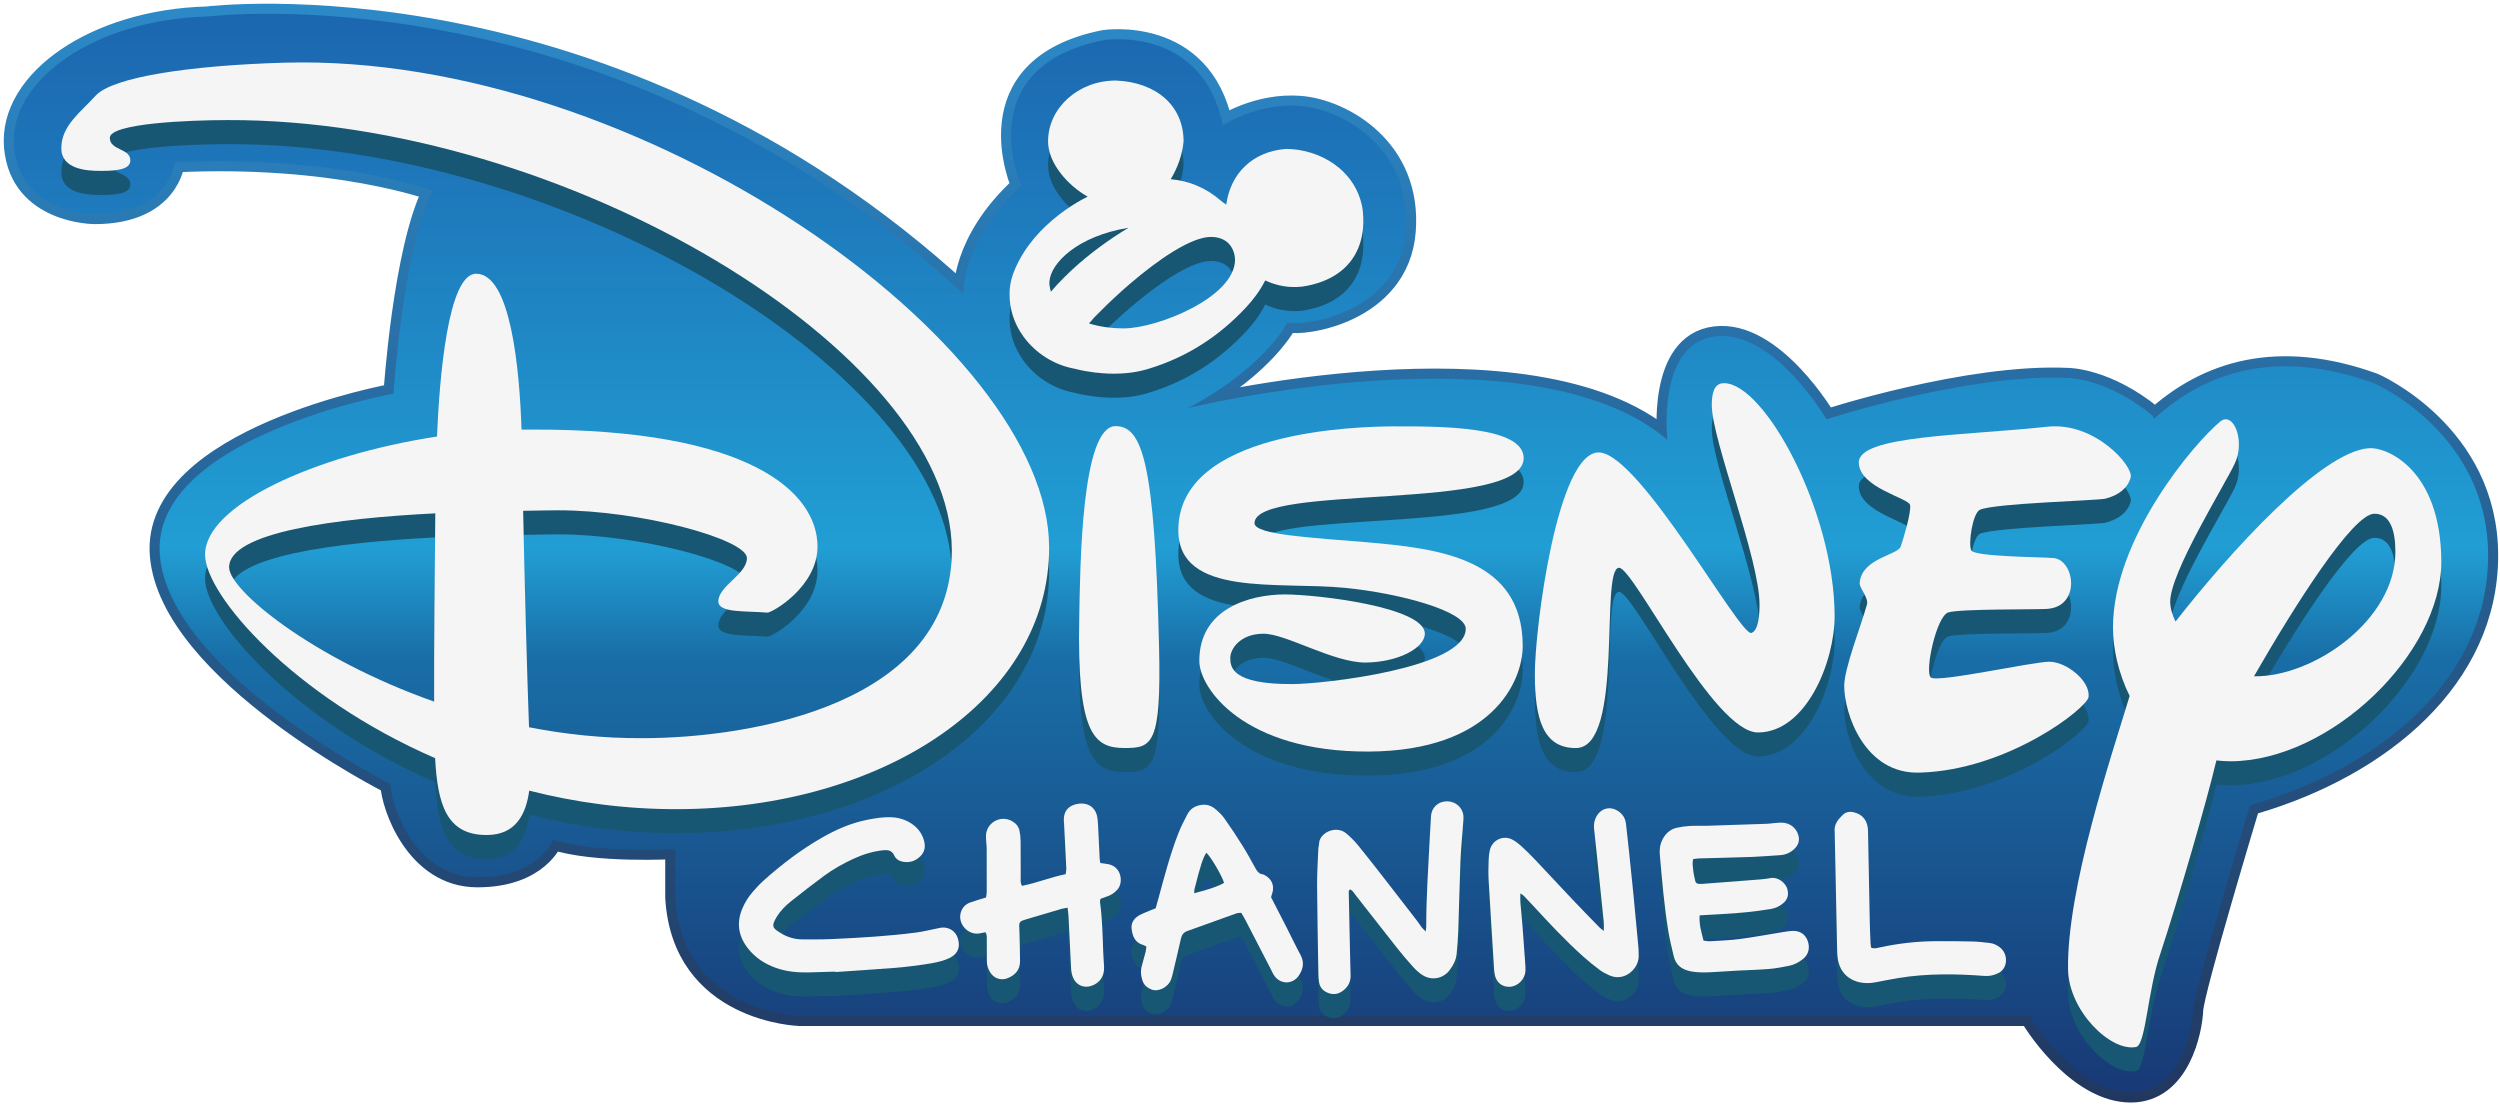
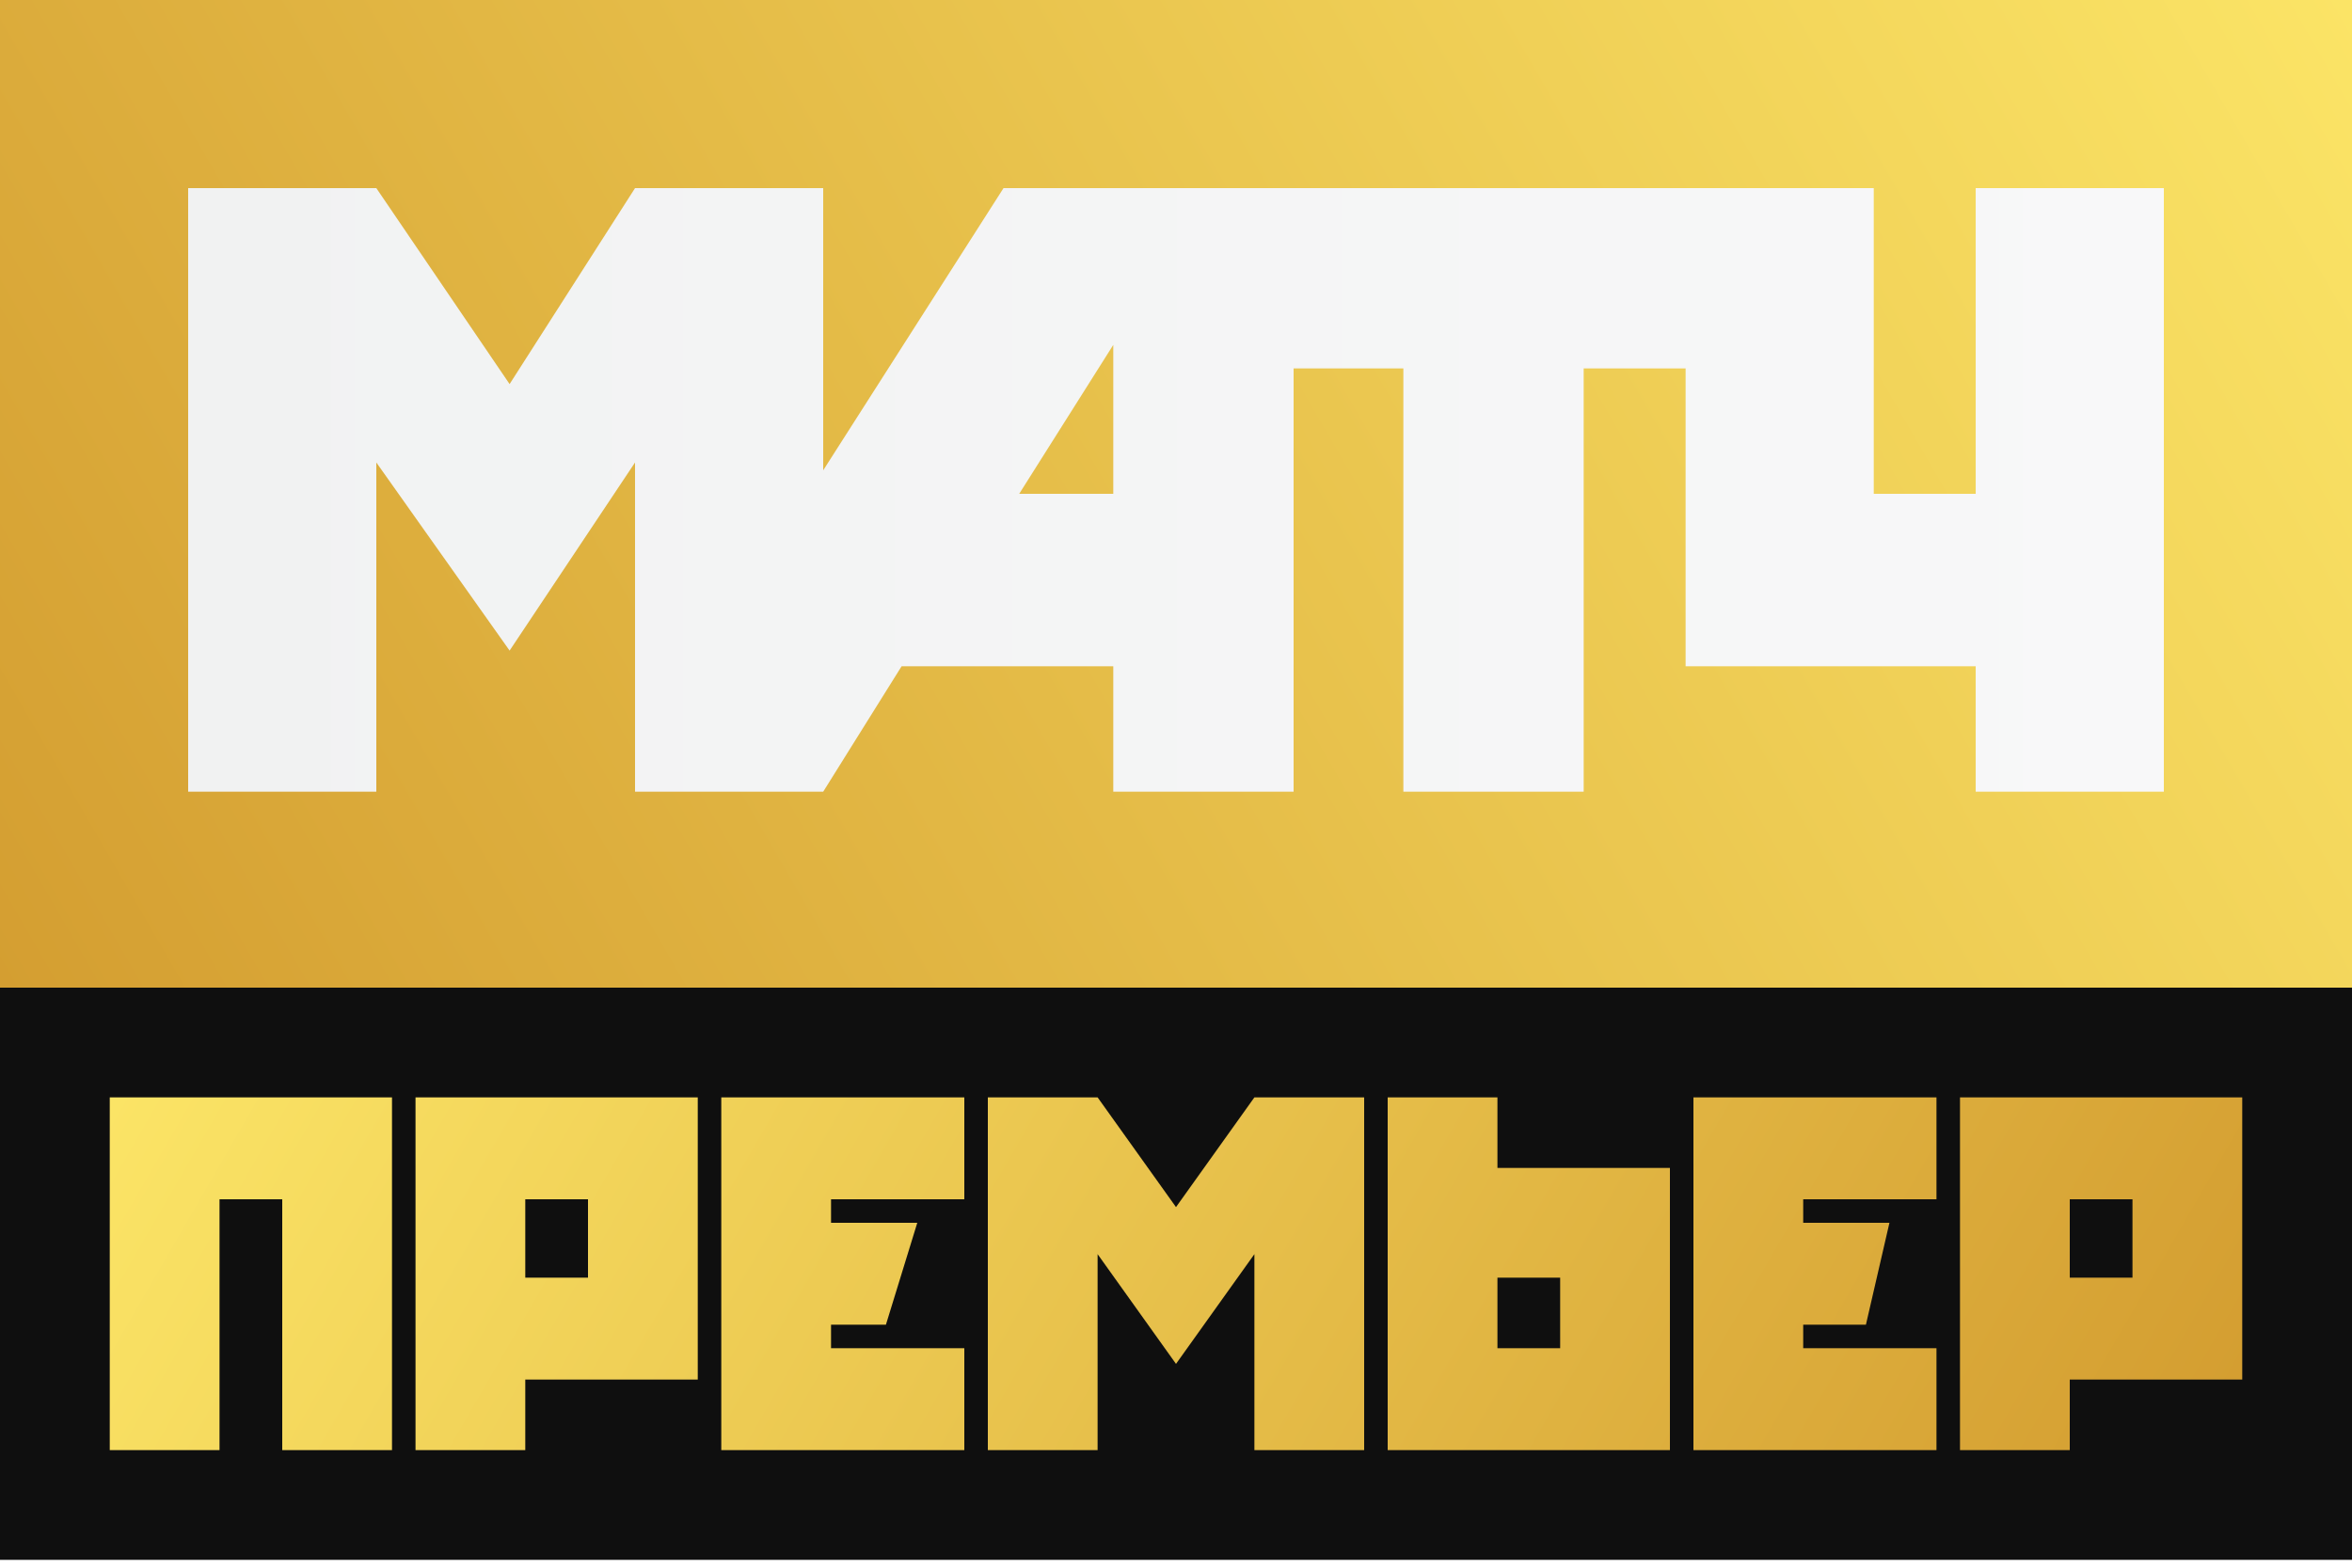
- <svg xmlns="http://www.w3.org/2000/svg" width="363" height="161" viewBox="0 0 363 161" fill="none">
-   <path d="M344.71 55.638C330.794 50.605 320.445 53.801 312.763 60.812L312.752 60.77L312.558 60.339C305.843 54.875 300.277 54.875 300.277 54.875C285.718 54.192 265.207 60.883 265.207 60.883C265.207 60.883 257.581 47.816 249.044 48.841C240.507 49.866 242.1 63.867 242.1 63.867C222.408 47.021 172.274 59.291 172.272 59.291C172.623 59.163 172.964 59.01 173.293 58.83C183.878 53.025 186.952 46.793 186.952 46.793C189.171 47.476 203.172 45.512 204.111 33.561C205.05 21.609 195.062 15.889 188.83 15.377C182.597 14.865 177.561 18.194 177.561 18.194C174.573 3.596 160.316 5.816 160.316 5.816C140.596 9.743 148.279 26.987 148.279 26.987C139.401 35.097 139.913 42.695 139.913 42.695C88.377 -4.885 30.042 2.4 30.042 2.4C13.907 2.827 1.187 11.62 2.041 21.352C2.894 31.084 13.736 31.084 13.736 31.084C24.671 31.084 25.375 23.572 25.375 23.572C48.709 22.434 62.824 27.67 62.824 27.67C58.498 36.207 57.132 57.152 57.132 57.152C57.132 57.152 21.846 63.526 23.212 80.599C24.578 97.672 56.678 113.837 56.678 113.837C56.792 117.024 60.341 127.382 69.312 127.382C78.283 127.382 80.3 121.918 80.3 121.918C86.312 123.944 98.048 123.284 98.048 123.284V130.314C99.005 147.021 116.094 147.518 116.094 147.518H294.687C296.053 149.911 302.185 158.628 309.385 158.628C316.586 158.628 318.334 149.533 318.448 146.686C318.561 143.84 326.673 117 326.673 117L326.668 116.942C326.904 116.876 327.14 116.795 327.377 116.725C345.837 111.282 361.275 98.48 361.275 80.652C361.275 62.824 344.71 55.638 344.71 55.638V55.638Z" stroke="url(#paint0_linear_404_233)" stroke-width="2.916" />
-   <path d="M344.71 55.638C330.794 50.605 320.445 53.801 312.763 60.812L312.752 60.77L312.558 60.339C305.843 54.875 300.277 54.875 300.277 54.875C285.718 54.192 265.207 60.883 265.207 60.883C265.207 60.883 257.581 47.816 249.044 48.841C240.507 49.866 242.1 63.867 242.1 63.867C222.408 47.021 172.274 59.291 172.272 59.291C172.623 59.163 172.964 59.01 173.293 58.83C183.878 53.025 186.952 46.793 186.952 46.793C189.171 47.476 203.172 45.512 204.111 33.561C205.05 21.609 195.062 15.889 188.83 15.377C182.597 14.865 177.561 18.194 177.561 18.194C174.573 3.596 160.316 5.816 160.316 5.816C140.596 9.743 148.279 26.987 148.279 26.987C139.401 35.097 139.913 42.695 139.913 42.695C88.377 -4.885 30.042 2.4 30.042 2.4C13.907 2.827 1.187 11.62 2.041 21.352C2.894 31.084 13.736 31.084 13.736 31.084C24.671 31.084 25.375 23.572 25.375 23.572C48.709 22.434 62.824 27.67 62.824 27.67C58.498 36.207 57.132 57.152 57.132 57.152C57.132 57.152 21.846 63.526 23.212 80.599C24.578 97.672 56.678 113.837 56.678 113.837C56.792 117.024 60.341 127.382 69.312 127.382C78.283 127.382 80.3 121.918 80.3 121.918C86.312 123.944 98.048 123.284 98.048 123.284V130.314C99.005 147.021 116.094 147.518 116.094 147.518H294.687C296.053 149.911 302.185 158.628 309.385 158.628C316.586 158.628 318.334 149.533 318.448 146.686C318.561 143.84 326.673 117 326.673 117L326.668 116.942C326.904 116.876 327.14 116.795 327.377 116.725C345.837 111.282 361.275 98.48 361.275 80.652C361.275 62.824 344.71 55.638 344.71 55.638V55.638Z" fill="url(#paint1_linear_404_233)" />
-   <path d="M210.105 119.845C208.836 119.85 207.87 120.725 207.783 121.972C207.715 122.953 207.662 123.936 207.615 124.918C207.397 129.282 207.086 133.643 207.09 138.017C207.09 138.171 207.062 138.326 207.022 138.743C206.733 138.457 206.581 138.34 206.472 138.197C206.185 137.815 205.926 137.412 205.633 137.035C204.174 135.139 202.711 133.244 201.238 131.357C199.915 129.661 198.599 127.954 197.234 126.285C196.71 125.64 196.107 125.038 195.468 124.499C194.008 123.272 191.568 124.392 191.53 125.985C191.521 126.257 191.426 126.53 191.417 126.802C191.347 128.572 191.23 130.342 191.241 132.113C191.27 136.366 191.36 140.616 191.431 144.868C191.439 145.298 191.458 145.736 191.537 146.16C191.678 146.917 192.157 147.426 192.906 147.694C193.768 148.002 194.522 147.772 195.168 147.21C195.797 146.661 196.133 145.972 196.106 145.119C196.037 142.756 195.995 140.396 195.944 138.032C195.906 136.419 195.868 134.807 195.842 133.193C195.84 133.015 195.768 132.795 196.037 132.645C196.42 132.795 196.598 133.165 196.832 133.465C198.856 136.034 200.859 138.619 202.889 141.185C203.632 142.123 204.411 143.035 205.216 143.922C205.615 144.361 206.073 144.78 206.579 145.095C207.917 145.921 209.553 145.592 210.486 144.357C211.027 143.65 211.422 142.872 211.504 141.984C211.606 140.888 211.701 139.791 211.741 138.69C211.857 135.266 211.925 131.844 212.063 128.421C212.136 126.652 212.318 124.888 212.444 123.122C212.473 122.729 212.518 122.331 212.485 121.943C212.383 120.743 211.34 119.84 210.105 119.845Z" fill="#175773" />
-   <path d="M41.31 12.594C27.506 12.994 16.406 14.693 13.916 17.353C11.745 19.763 8.959 21.692 8.904 24.916C8.824 28.042 12.508 28.332 14.725 28.305C16.908 28.305 18.954 28.113 18.923 26.779C18.923 24.992 15.947 25.368 15.947 23.507C15.947 21.406 27.364 20.93 33.054 20.93C81.885 20.76 138.115 54.623 138.203 83.359C138.276 105.656 109.252 110.676 93.252 110.676C87.55 110.704 82.046 110.115 76.814 109.091C76.546 101.992 76.14 87.104 75.961 77.663C77.805 77.636 79.535 77.589 80.997 77.589C92.868 77.567 108.439 81.768 108.452 84.528C108.452 86.902 104.302 88.562 104.302 90.824C104.337 92.516 108.143 92.174 111.41 92.447C112.017 92.516 118.712 88.749 118.702 82.819C118.663 74.986 108.926 65.743 77.118 65.87H75.726C75.435 57.059 74.165 43.23 69.125 43.238C65.007 43.262 63.802 58.527 63.452 66.877C45.603 69.625 29.751 76.871 29.778 84.034C29.778 89.89 42.556 104.615 63.176 113.577C63.545 120.223 64.791 124.767 70.691 124.735C74.968 124.735 76.395 121.596 76.843 118.294C83.517 120.001 90.76 121.011 98.436 120.984C128.365 120.906 152.421 104.879 152.33 82.931C152.261 53.468 92.953 11.167 41.31 12.594V12.594ZM33.266 85.867C33.266 80.755 48.806 78.761 63.206 78.031C63.119 86.088 63.011 97.615 63.035 105.367C45.322 99.115 33.266 89.18 33.266 85.867" fill="#175773" />
-   <path d="M260.333 138.663C259.816 138.674 259.298 138.766 258.783 138.85C256.724 139.179 254.676 139.568 252.609 139.841C251.183 140.03 249.735 140.078 248.296 140.164C247.989 140.182 247.675 140.103 247.353 140.068C247.053 138.869 246.689 137.751 246.785 136.404C247.977 136.335 249.053 136.267 250.133 136.212C252.457 136.09 254.768 135.865 257.067 135.489C257.809 135.368 258.435 135.078 258.987 134.584C259.548 134.084 259.711 133.461 259.565 132.764C259.305 131.545 258.042 130.844 257.201 130.976C256.728 131.05 256.253 131.134 255.774 131.172C252.937 131.397 250.1 131.615 247.261 131.829C247.06 131.845 246.856 131.844 246.659 131.831C246.39 131.817 246.206 131.672 246.151 131.414C246.042 130.916 245.912 130.419 245.86 129.915C245.805 129.381 245.689 128.835 245.85 128.233C246.136 128.199 246.404 128.146 246.675 128.138C249.282 128.061 251.888 128.01 254.494 127.915C255.817 127.868 257.136 127.741 258.457 127.664C259.301 127.617 260.007 127.287 260.591 126.706C261.137 126.162 261.339 125.516 261.12 124.762C260.799 123.657 259.85 122.933 258.611 122.939C257.891 122.946 257.174 123.086 256.452 123.112C253.528 123.22 250.6 123.315 247.674 123.403C246.915 123.426 246.148 123.376 245.39 123.42C244.752 123.458 244.112 123.541 243.487 123.68C242.675 123.86 242.056 124.323 241.599 125.031C241.079 125.834 240.929 126.684 241.008 127.616C241.332 131.336 241.639 135.057 242.248 138.746C242.447 139.944 242.748 141.13 243.02 142.315C243.306 143.564 244.133 144.245 245.4 144.511C246.598 144.762 247.793 144.703 248.994 144.627C250.114 144.558 251.236 144.489 252.356 144.425C253.879 144.344 255.406 144.311 256.924 144.182C257.878 144.102 258.825 143.914 259.767 143.732C260.528 143.583 261.195 143.212 261.799 142.74C262.605 142.111 262.85 141.099 262.466 140.074C262.124 139.162 261.375 138.641 260.333 138.663V138.663Z" fill="#175773" />
-   <path d="M41.31 9.1C27.506 9.5 16.406 11.199 13.916 13.859C11.745 16.269 8.959 18.198 8.904 21.422C8.824 24.548 12.508 24.838 14.725 24.811C16.908 24.811 18.954 24.619 18.923 23.285C18.923 21.498 15.947 21.874 15.947 20.012C15.947 17.912 27.364 17.436 33.054 17.436C81.885 17.265 138.115 51.129 138.203 79.865C138.276 102.162 109.252 107.182 93.252 107.182C87.55 107.21 82.046 106.621 76.814 105.597C76.546 98.498 76.14 83.61 75.961 74.169C77.805 74.142 79.535 74.094 80.997 74.094C92.868 74.073 108.439 78.274 108.452 81.034C108.452 83.408 104.302 85.068 104.302 87.33C104.337 89.022 108.143 88.68 111.41 88.953C112.017 89.021 118.712 85.255 118.702 79.325C118.663 71.492 108.926 62.248 77.118 62.376H75.726C75.435 53.564 74.165 39.735 69.125 39.744C65.007 39.767 63.802 55.033 63.452 63.383C45.603 66.131 29.751 73.377 29.778 80.54C29.778 86.396 42.556 101.121 63.176 110.083C63.545 116.729 64.791 121.273 70.691 121.241C74.968 121.241 76.395 118.102 76.843 114.8C83.517 116.506 90.76 117.517 98.436 117.49C128.365 117.412 152.421 101.385 152.33 79.437C152.261 49.974 92.953 7.673 41.31 9.1V9.1ZM33.266 82.373C33.266 77.261 48.806 75.267 63.206 74.537C63.119 82.593 63.011 94.121 63.035 101.873C45.322 95.621 33.266 85.686 33.266 82.373" fill="#F5F5F5" />
-   <path d="M136.738 138.178C136.499 138.2 136.264 138.269 136.027 138.315C135.038 138.511 134.055 138.763 133.056 138.893C129.007 139.422 124.931 139.653 120.854 139.843C119.441 139.91 118.024 139.888 116.611 139.895C115.45 139.902 114.358 139.593 113.38 138.991C112.24 138.287 111.891 138.052 112.808 136.572C113.346 135.704 114.07 134.987 114.861 134.356C116.441 133.098 118.034 131.855 119.663 130.66C120.966 129.7 122.377 128.906 123.848 128.223C125.212 127.59 126.625 127.133 128.129 126.961C128.864 126.878 129.485 126.917 129.846 127.713C130.075 128.215 130.529 128.511 131.074 128.614C132.056 128.8 132.911 128.532 133.625 127.835C134.312 127.167 134.402 126.345 134.149 125.479C133.853 124.474 133.243 123.681 132.372 123.097C131.512 122.522 130.562 122.224 129.529 122.164C128.307 122.093 127.112 122.292 125.923 122.528C123.557 122.997 121.378 123.953 119.302 125.147C116.276 126.885 113.517 128.993 110.915 131.311C110.342 131.819 109.82 132.388 109.317 132.968C108.678 133.702 108.159 134.523 107.78 135.425C106.88 137.576 107.243 139.537 108.697 141.319C109.745 142.607 111.091 143.466 112.647 144.025C114.196 144.583 115.799 144.719 117.424 144.689C118.717 144.664 120.009 144.611 121.303 144.572C121.304 144.593 121.305 144.614 121.307 144.634C124.21 144.431 127.114 144.25 130.014 144.021C131.342 143.917 132.666 143.743 133.988 143.561C134.826 143.446 135.667 143.302 136.486 143.092C137.064 142.945 137.652 142.733 138.164 142.43C139.149 141.848 139.41 140.912 139.109 139.827C138.77 138.611 137.715 138.092 136.738 138.178H136.738Z" fill="#175773" />
-   <path d="M161.964 65.366C156.998 65.422 156.847 85.768 156.704 93.203C156.37 110.126 158.848 112.106 163.3 112.106C167.279 112.106 168.636 111.616 168.295 97.445C167.67 70.538 165.872 65.366 161.964 65.366Z" fill="#175773" />
-   <path d="M161.964 61.873C156.998 61.928 156.847 82.275 156.704 89.709C156.37 106.633 158.848 108.612 163.3 108.612C167.279 108.612 168.636 108.123 168.295 93.952C167.67 67.044 165.872 61.873 161.964 61.873" fill="#F5F5F5" />
-   <path d="M221.236 70.019C221.236 65.349 209.08 65.394 202.232 65.401C197.097 65.443 171.067 66.019 171.094 80.502C171.116 90.273 185.697 87.886 195.368 88.857C203.222 89.634 212.771 92.224 212.828 94.778C212.828 100.537 191.956 102.821 187.684 102.821C178.813 102.873 178.635 100.326 178.635 99.018C178.635 97.708 180.105 95.511 183.438 95.511C186.742 95.499 193.555 99.706 198.286 99.694C202.959 99.655 206.882 97.603 206.882 95.502C206.882 91.647 191.296 89.804 186.462 89.804C181.382 89.839 174.104 91.902 174.144 99.478C174.144 103.413 180.601 112.7 198.727 112.62C216.603 112.538 221.124 102.453 221.097 97.253C221.067 84.6 208.995 83.137 198.478 82.232C190.59 81.558 182.126 81.174 182.156 79.441C182.223 73.656 221.236 77.891 221.236 70.019" fill="#175773" />
-   <path d="M221.236 66.525C221.236 61.855 209.08 61.9 202.232 61.908C197.097 61.949 171.067 62.525 171.094 77.009C171.116 86.78 185.697 84.393 195.368 85.363C203.222 86.141 212.771 88.73 212.828 91.285C212.828 97.043 191.956 99.328 187.684 99.328C178.813 99.379 178.635 96.832 178.635 95.524C178.635 94.215 180.105 92.017 183.438 92.017C186.742 92.005 193.555 96.212 198.286 96.201C202.959 96.161 206.882 94.11 206.882 92.008C206.882 88.154 191.296 86.31 186.462 86.31C181.382 86.346 174.104 88.408 174.144 95.984C174.144 99.919 180.601 109.206 198.727 109.126C216.603 109.045 221.124 98.96 221.097 93.759C221.067 81.106 208.995 79.643 198.478 78.739C190.59 78.064 182.126 77.681 182.156 75.948C182.223 70.163 221.236 74.398 221.236 66.525" fill="#F5F5F5" />
-   <path d="M250.305 59.132C248.833 59.132 248.553 60.691 248.553 62.331C248.553 67.353 255.484 84.612 255.484 91.258C255.484 92.609 255.375 95.057 254.292 95.401C252.638 95.876 238.238 69.641 232.283 69.194C226.14 68.721 222.829 94.931 222.862 101.384C222.862 107.783 224.022 112.135 228.824 112.109C235.909 112.109 232.242 85.936 235.092 85.936C237.214 85.936 248.805 109.872 255.268 109.848C262.257 109.825 266.4 99.579 266.388 92.921C266.339 77.698 256.19 59.084 250.305 59.132" fill="#175773" />
-   <path d="M250.305 55.638C248.833 55.638 248.553 57.197 248.553 58.837C248.553 63.859 255.484 81.118 255.484 87.764C255.484 89.115 255.375 91.563 254.292 91.906C252.638 92.382 238.238 66.147 232.283 65.7C226.14 65.227 222.829 91.437 222.862 97.89C222.862 104.289 224.022 108.641 228.824 108.615C235.909 108.615 232.242 82.441 235.092 82.441C237.214 82.441 248.805 106.378 255.268 106.354C262.257 106.33 266.4 96.085 266.388 89.427C266.339 74.204 256.19 55.59 250.305 55.638" fill="#F5F5F5" />
-   <path d="M297.568 99.578C295.113 99.578 281.262 102.677 280.351 101.862C279.429 101.006 281.168 92.951 282.892 92.416C284.631 91.882 295.459 92.018 297.184 91.909C302.214 91.622 301.266 84.775 298.156 84.521C296.575 84.373 286.809 84.342 286.246 83.433C285.736 82.552 286.426 77.976 287.494 77.505C289.743 76.547 304.605 76.183 305.728 75.895C307.581 75.406 308.93 74.421 309.375 72.83C309.819 71.222 304.213 64.712 297.274 65.452C285.349 66.752 269.902 66.689 269.902 70.627C269.902 74.312 277.161 75.799 277.345 76.824C277.537 77.806 276.413 81.638 275.985 82.84C275.556 84.12 270.369 84.513 270.027 88.084C269.956 88.928 271.323 90.211 271.088 91.249C270.262 94.266 267.779 100.513 267.783 103.086C267.783 107.091 270.728 115.981 278.803 115.677C291.612 115.284 303.064 106.282 303.261 104.694C303.528 102.342 300.026 99.578 297.568 99.578" fill="#175773" />
-   <path d="M297.568 96.084C295.113 96.084 281.262 99.183 280.351 98.368C279.429 97.512 281.168 89.457 282.892 88.922C284.631 88.388 295.459 88.523 297.184 88.415C302.214 88.128 301.266 81.281 298.156 81.027C296.575 80.878 286.809 80.848 286.246 79.938C285.736 79.058 286.426 74.481 287.494 74.011C289.743 73.053 304.605 72.689 305.728 72.401C307.581 71.912 308.93 70.927 309.375 69.336C309.819 67.728 304.213 61.218 297.274 61.958C285.349 63.258 269.902 63.195 269.902 67.133C269.902 70.818 277.161 72.304 277.345 73.33C277.537 74.312 276.413 78.144 275.985 79.346C275.556 80.626 270.369 81.019 270.027 84.589C269.956 85.434 271.323 86.717 271.088 87.754C270.262 90.771 267.779 97.019 267.783 99.592C267.783 103.597 270.728 112.487 278.803 112.183C291.612 111.79 303.064 102.788 303.261 101.2C303.528 98.848 300.026 96.084 297.568 96.084" fill="#F5F5F5" />
-   <path d="M344.041 68.57C337.072 68.947 323.694 83.765 315.884 93.748C315.388 92.725 315.114 91.737 315.114 90.863C315.097 86.602 323.017 73.966 324.493 70.788C326.041 67.514 324.308 63.132 322.366 64.711C318.664 67.759 306.782 81.682 306.807 94.638C306.807 97.619 307.575 101.227 309.224 104.548C306.593 113.228 300.081 132.563 300.282 144.278C300.403 150.323 306.503 156.263 310.177 155.514C311.572 155.182 311.842 147.234 313.716 141.863C316.267 134.11 320.399 119.946 321.819 113.907C322.484 113.977 323.149 114.035 323.874 114.035C338.388 113.978 354.508 98.407 354.478 85.029C354.424 71.607 346.514 68.401 344.041 68.57V68.57ZM327.28 101.692C333.13 91.511 341.641 78.036 344.774 78.089C346.97 78.089 347.81 80.34 347.81 83.625C347.81 93.58 335.858 101.829 327.28 101.692Z" fill="#175773" />
-   <path d="M344.041 65.076C337.072 65.452 323.694 80.271 315.884 90.253C315.388 89.23 315.114 88.243 315.114 87.369C315.097 83.107 323.017 70.472 324.493 67.294C326.041 64.02 324.308 59.638 322.366 61.216C318.664 64.264 306.782 78.187 306.807 91.143C306.807 94.124 307.575 97.732 309.224 101.054C306.593 109.734 300.081 129.069 300.282 140.783C300.403 146.829 306.503 152.768 310.177 152.019C311.572 151.687 311.842 143.739 313.716 138.369C316.267 130.615 320.399 116.452 321.819 110.412C322.484 110.483 323.149 110.54 323.874 110.54C338.388 110.483 354.508 94.913 354.478 81.535C354.424 68.112 346.514 64.907 344.041 65.076V65.076ZM327.28 98.197C333.13 88.017 341.641 74.541 344.774 74.594C346.97 74.594 347.81 76.845 347.81 80.13C347.81 90.085 335.858 98.334 327.28 98.197Z" fill="#F5F5F5" />
-   <path d="M210.105 116.351C208.836 116.356 207.87 117.231 207.783 118.477C207.715 119.459 207.662 120.442 207.615 121.424C207.397 125.787 207.086 130.148 207.09 134.523C207.09 134.677 207.062 134.832 207.022 135.249C206.733 134.963 206.581 134.846 206.472 134.703C206.185 134.321 205.926 133.918 205.633 133.541C204.174 131.645 202.711 129.75 201.238 127.863C199.915 126.167 198.599 124.46 197.234 122.791C196.71 122.146 196.107 121.544 195.468 121.004C194.008 119.778 191.568 120.898 191.53 122.491C191.521 122.763 191.426 123.036 191.417 123.307C191.347 125.078 191.23 126.848 191.241 128.618C191.27 132.872 191.36 137.122 191.431 141.373C191.439 141.804 191.458 142.242 191.537 142.666C191.678 143.423 192.157 143.931 192.906 144.199C193.768 144.508 194.522 144.277 195.168 143.716C195.797 143.167 196.133 142.477 196.106 141.625C196.037 139.262 195.995 136.901 195.944 134.538C195.906 132.925 195.868 131.313 195.842 129.699C195.84 129.521 195.768 129.301 196.037 129.151C196.42 129.301 196.598 129.671 196.832 129.97C198.856 132.54 200.859 135.125 202.889 137.691C203.632 138.629 204.411 139.541 205.216 140.428C205.615 140.867 206.073 141.286 206.579 141.601C207.917 142.427 209.553 142.097 210.486 140.863C211.027 140.156 211.422 139.378 211.504 138.49C211.606 137.393 211.701 136.296 211.741 135.196C211.857 131.772 211.925 128.349 212.063 124.927C212.136 123.158 212.318 121.394 212.444 119.628C212.473 119.235 212.518 118.837 212.485 118.449C212.383 117.248 211.34 116.346 210.105 116.351V116.351Z" fill="#F5F5F5" />
-   <path d="M186.83 138.191C186.102 136.764 185.364 135.34 184.557 133.769C184.625 133.542 184.717 133.277 184.783 133.007C185.017 132.032 184.641 131.153 183.778 130.653C183.64 130.572 183.497 130.471 183.346 130.45C182.8 130.378 182.537 130.008 182.293 129.568C181.692 128.481 181.096 127.387 180.439 126.334C179.59 124.975 178.71 123.633 177.781 122.326C177.394 121.781 176.884 121.297 176.357 120.88C175.618 120.296 174.757 120.207 173.854 120.502C173.207 120.714 172.724 121.136 172.419 121.713C171.934 122.635 171.456 123.564 171.081 124.533C169.874 127.642 169.04 130.872 168.166 134.084C168.051 134.507 167.929 134.928 167.803 135.375C167.259 135.594 166.736 135.789 166.227 136.014C165.863 136.174 165.486 136.333 165.163 136.562C164.574 136.982 164.221 137.585 164.305 138.316C164.426 139.397 164.775 140.364 165.984 140.702C166.131 140.742 166.263 140.834 166.455 140.93C166.421 141.178 166.412 141.414 166.357 141.638C166.18 142.338 165.997 143.038 165.797 143.731C165.588 144.454 165.643 145.16 165.88 145.861C166.099 146.512 166.548 146.91 167.188 147.168C168.145 147.554 169.56 146.907 170.025 145.747C170.159 145.414 170.236 145.058 170.319 144.706C170.709 143.067 171.107 141.428 171.471 139.783C171.595 139.219 171.865 138.867 172.421 138.67C174.798 137.83 177.164 136.962 179.538 136.115C179.749 136.04 179.99 136.06 180.232 136.032C180.46 136.424 180.668 136.763 180.851 137.116C182.069 139.467 183.283 141.82 184.496 144.173C184.644 144.458 184.772 144.755 184.937 145.028C185.817 146.466 187.69 146.517 188.617 145.108C189.226 144.183 189.412 143.217 188.842 142.163C188.137 140.857 187.504 139.515 186.83 138.191V138.191ZM173.402 133.188C173.412 132.98 173.39 132.793 173.434 132.622C174.309 129.138 174.683 128.002 175.169 127.311C175.844 127.95 177.407 130.61 177.735 131.683C177.004 132.137 175.457 132.677 173.402 133.188H173.402Z" fill="#175773" />
-   <path d="M260.333 135.169C259.816 135.18 259.298 135.272 258.783 135.355C256.724 135.685 254.676 136.074 252.609 136.347C251.183 136.536 249.735 136.583 248.296 136.67C247.989 136.688 247.675 136.609 247.353 136.574C247.053 135.375 246.689 134.257 246.785 132.91C247.977 132.84 249.053 132.772 250.133 132.718C252.457 132.596 254.768 132.371 257.067 131.995C257.809 131.874 258.435 131.584 258.987 131.09C259.548 130.59 259.711 129.966 259.565 129.27C259.305 128.051 258.042 127.35 257.201 127.482C256.728 127.556 256.253 127.64 255.774 127.678C252.937 127.903 250.1 128.12 247.261 128.335C247.06 128.351 246.856 128.35 246.659 128.337C246.39 128.323 246.206 128.178 246.151 127.92C246.042 127.422 245.912 126.925 245.86 126.421C245.805 125.887 245.689 125.341 245.85 124.739C246.136 124.705 246.404 124.651 246.675 124.644C249.282 124.567 251.888 124.516 254.494 124.421C255.817 124.374 257.136 124.247 258.457 124.17C259.301 124.123 260.007 123.792 260.591 123.212C261.137 122.668 261.339 122.022 261.12 121.268C260.799 120.163 259.85 119.439 258.611 119.445C257.891 119.452 257.174 119.592 256.452 119.618C253.528 119.726 250.6 119.821 247.674 119.909C246.915 119.932 246.148 119.882 245.39 119.926C244.752 119.964 244.112 120.047 243.487 120.186C242.675 120.366 242.056 120.829 241.599 121.537C241.079 122.34 240.929 123.19 241.008 124.122C241.332 127.842 241.639 131.563 242.248 135.251C242.447 136.45 242.748 137.636 243.02 138.821C243.306 140.069 244.133 140.75 245.4 141.017C246.598 141.268 247.793 141.209 248.994 141.133C250.114 141.063 251.236 140.995 252.356 140.931C253.879 140.849 255.406 140.816 256.924 140.688C257.878 140.608 258.825 140.42 259.767 140.237C260.528 140.089 261.195 139.718 261.799 139.246C262.605 138.617 262.85 137.605 262.466 136.579C262.124 135.668 261.375 135.147 260.333 135.169V135.169Z" fill="#F5F5F5" />
-   <path d="M160.992 128.988C160.603 128.905 160.202 128.87 159.764 128.805C159.731 128.593 159.684 128.399 159.674 128.202C159.593 126.544 159.525 124.883 159.433 123.224C159.407 122.741 159.373 122.245 159.241 121.784C158.903 120.615 157.854 120.009 156.59 120.195C155.191 120.399 154.446 121.22 154.464 122.544C154.467 122.746 154.495 122.948 154.506 123.15C154.615 125.297 154.727 127.441 154.825 129.586C154.838 129.857 154.769 130.132 154.734 130.425C152.547 130.862 150.523 131.704 148.405 132.118C148.116 131.693 148.211 131.277 148.207 130.882C148.197 129.1 148.211 127.314 148.191 125.532C148.186 125.048 148.121 124.562 148.023 124.089C147.89 123.459 147.48 123.016 146.922 122.707C145.256 121.785 143.186 122.97 143.161 124.877C143.152 125.484 143.262 126.089 143.266 126.696C143.283 128.803 143.281 130.911 143.274 133.02C143.274 133.292 143.205 133.564 143.172 133.809C142.376 134.057 141.637 134.263 140.915 134.52C140.181 134.778 139.683 135.297 139.486 136.061C139.071 137.665 140.569 139.298 142.203 139.03C142.511 138.981 142.814 138.91 143.094 138.856C143.355 139.315 143.274 139.728 143.281 140.125C143.295 141.099 143.301 142.072 143.293 143.044C143.287 143.632 143.457 144.163 143.76 144.657C144.303 145.549 145.318 145.917 146.286 145.534C147.396 145.096 148.111 144.327 148.109 143.068C148.106 141.814 148.066 140.559 148.039 139.304C148.027 138.818 148.006 138.332 147.989 137.847C147.98 137.47 148.17 137.241 148.525 137.138C148.681 137.092 148.831 137.029 148.987 136.984C150.694 136.478 152.403 135.968 154.112 135.469C154.377 135.391 154.653 135.361 155.015 135.292C155.065 135.744 155.126 136.137 155.147 136.533C155.278 139.001 155.402 141.471 155.513 143.942C155.537 144.473 155.606 144.987 155.822 145.479C156.281 146.525 157.337 147.005 158.427 146.654C159.687 146.249 160.378 145.235 160.312 143.88C160.277 143.151 160.213 142.425 160.187 141.694C160.1 139.306 160.054 136.913 159.729 134.54C159.709 134.386 159.739 134.224 159.744 134.121C159.81 134.037 159.829 133.991 159.862 133.978C160.122 133.879 160.382 133.78 160.646 133.696C161.282 133.498 161.803 133.162 162.254 132.655C163.15 131.645 162.843 129.385 160.992 128.988H160.992Z" fill="#175773" />
-   <path d="M136.738 134.685C136.499 134.706 136.264 134.776 136.027 134.822C135.038 135.018 134.055 135.27 133.056 135.4C129.007 135.929 124.931 136.16 120.854 136.35C119.441 136.417 118.024 136.395 116.611 136.402C115.45 136.409 114.358 136.1 113.38 135.497C112.24 134.793 111.891 134.559 112.808 133.079C113.346 132.21 114.07 131.494 114.861 130.863C116.441 129.605 118.034 128.362 119.663 127.167C120.966 126.207 122.377 125.413 123.848 124.73C125.212 124.096 126.625 123.639 128.129 123.468C128.864 123.385 129.485 123.424 129.846 124.22C130.075 124.722 130.529 125.018 131.074 125.121C132.056 125.307 132.911 125.039 133.625 124.341C134.312 123.674 134.402 122.852 134.149 121.985C133.853 120.981 133.243 120.188 132.372 119.603C131.512 119.029 130.562 118.73 129.529 118.671C128.307 118.6 127.112 118.799 125.923 119.034C123.557 119.504 121.378 120.46 119.302 121.654C116.276 123.392 113.517 125.5 110.915 127.817C110.342 128.326 109.82 128.895 109.317 129.475C108.678 130.209 108.159 131.029 107.78 131.932C106.88 134.083 107.243 136.044 108.697 137.825C109.745 139.114 111.091 139.973 112.647 140.532C114.196 141.089 115.799 141.226 117.424 141.196C118.717 141.171 120.009 141.118 121.303 141.078C121.304 141.1 121.305 141.121 121.307 141.141C124.21 140.938 127.114 140.757 130.014 140.528C131.342 140.424 132.666 140.249 133.988 140.068C134.826 139.953 135.667 139.809 136.486 139.599C137.064 139.452 137.652 139.24 138.164 138.937C139.149 138.355 139.41 137.419 139.109 136.334C138.77 135.118 137.715 134.599 136.738 134.685H136.738Z" fill="#F5F5F5" />
-   <path d="M237.75 139.477C237.56 137.46 237.379 135.442 237.18 133.425C236.972 131.329 236.753 129.234 236.536 127.138C236.396 125.81 236.237 124.482 236.097 123.152C236.008 122.331 235.629 121.7 234.947 121.26C233.725 120.472 232.382 120.869 231.732 122.185C231.474 122.712 231.399 123.263 231.461 123.838C231.585 125.006 231.712 126.175 231.834 127.343C232.182 130.69 232.528 134.035 232.867 137.382C232.902 137.733 232.873 138.092 232.873 138.671C232.535 138.393 232.368 138.285 232.234 138.145C230.916 136.791 229.593 135.443 228.295 134.07C226.498 132.173 224.726 130.251 222.927 128.353C222.266 127.652 221.579 126.975 220.867 126.324C220.485 125.975 220.06 125.651 219.607 125.411C218.272 124.705 216.669 125.455 216.327 126.931C216.227 127.363 216.169 127.813 216.158 128.254C216.128 129.226 216.088 130.204 216.142 131.173C216.393 135.545 216.671 139.912 216.945 144.283C216.964 144.603 217.015 144.931 217.099 145.242C217.373 146.218 218.152 146.793 219.142 146.779C220.352 146.761 221.425 145.715 221.496 144.472C221.512 144.149 221.494 143.824 221.471 143.501C221.34 141.641 221.212 139.782 221.065 137.923C220.978 136.791 220.851 135.663 220.76 134.532C220.73 134.147 220.756 133.754 220.756 133.223C220.999 133.386 221.138 133.446 221.237 133.548C221.684 134.009 222.127 134.481 222.562 134.954C224.934 137.525 227.315 140.09 229.925 142.419C230.674 143.085 231.453 143.721 232.255 144.317C232.702 144.647 233.208 144.912 233.718 145.132C235.953 146.09 237.934 144.083 237.936 142.387C237.937 141.984 237.936 141.578 237.909 141.173C237.87 140.605 237.804 140.042 237.75 139.477V139.477Z" fill="#175773" />
-   <path d="M186.83 134.697C186.102 133.269 185.364 131.846 184.557 130.275C184.625 130.048 184.717 129.783 184.783 129.512C185.017 128.538 184.641 127.659 183.778 127.159C183.64 127.077 183.497 126.976 183.346 126.956C182.8 126.884 182.537 126.514 182.293 126.074C181.692 124.986 181.096 123.893 180.439 122.84C179.59 121.481 178.71 120.139 177.781 118.832C177.394 118.287 176.884 117.803 176.357 117.386C175.618 116.801 174.757 116.713 173.854 117.008C173.207 117.22 172.724 117.641 172.419 118.219C171.934 119.141 171.456 120.07 171.081 121.039C169.874 124.148 169.04 127.378 168.166 130.59C168.051 131.013 167.929 131.434 167.803 131.881C167.259 132.1 166.736 132.295 166.227 132.52C165.863 132.68 165.486 132.839 165.163 133.068C164.574 133.488 164.221 134.091 164.305 134.822C164.426 135.903 164.775 136.869 165.984 137.208C166.131 137.247 166.263 137.34 166.455 137.436C166.421 137.684 166.412 137.92 166.357 138.144C166.18 138.844 165.997 139.544 165.797 140.237C165.588 140.96 165.643 141.666 165.88 142.367C166.099 143.018 166.548 143.416 167.188 143.674C168.145 144.06 169.56 143.413 170.025 142.253C170.159 141.92 170.236 141.563 170.319 141.212C170.709 139.572 171.107 137.934 171.471 136.288C171.595 135.725 171.865 135.373 172.421 135.176C174.798 134.336 177.164 133.468 179.538 132.621C179.749 132.546 179.99 132.566 180.232 132.538C180.46 132.93 180.668 133.269 180.851 133.622C182.069 135.973 183.283 138.326 184.496 140.678C184.644 140.964 184.772 141.26 184.937 141.534C185.817 142.972 187.69 143.023 188.617 141.614C189.226 140.689 189.412 139.723 188.842 138.669C188.137 137.363 187.504 136.021 186.83 134.697V134.697ZM173.402 129.694C173.412 129.486 173.39 129.299 173.434 129.128C174.309 125.644 174.683 124.508 175.169 123.817C175.844 124.456 177.407 127.116 177.735 128.189C177.004 128.643 175.457 129.183 173.402 129.694H173.402Z" fill="#F5F5F5" />
-   <path d="M290.46 141.118C289.993 140.731 289.462 140.47 288.859 140.408C288.038 140.322 287.216 140.22 286.394 140.2C284.706 140.157 283.015 140.147 281.324 140.152C278.489 140.156 275.681 140.461 272.904 141.07C272.531 141.151 272.146 141.283 271.691 141.097C271.665 140.927 271.616 140.736 271.608 140.544C271.561 139.456 271.512 138.371 271.49 137.283C271.401 132.892 271.327 128.502 271.235 124.114C271.206 122.663 270.46 121.74 269.15 121.433C268.567 121.298 268.017 121.391 267.602 121.789C266.906 122.452 266.275 123.183 266.396 124.279C266.415 124.44 266.404 124.602 266.406 124.763C266.52 130.321 266.635 135.881 266.752 141.438C266.761 141.84 266.782 142.243 266.838 142.642C267.097 144.481 268.219 145.705 269.98 146.115C270.762 146.297 271.539 146.27 272.322 146.126C273.441 145.92 274.558 145.677 275.682 145.496C279.823 144.829 283.987 144.882 288.147 145.2C288.887 145.256 289.516 145.109 290.178 144.784C291.549 144.107 291.619 142.078 290.46 141.118H290.46Z" fill="#175773" />
-   <path d="M160.992 125.493C160.603 125.411 160.202 125.376 159.764 125.311C159.731 125.099 159.684 124.905 159.674 124.708C159.593 123.05 159.525 121.389 159.433 119.73C159.407 119.247 159.373 118.751 159.241 118.29C158.903 117.121 157.854 116.515 156.59 116.701C155.191 116.905 154.446 117.726 154.464 119.05C154.467 119.252 154.495 119.454 154.506 119.656C154.615 121.802 154.727 123.947 154.825 126.092C154.838 126.363 154.769 126.638 154.734 126.931C152.547 127.368 150.523 128.21 148.405 128.624C148.116 128.198 148.211 127.783 148.207 127.388C148.197 125.605 148.211 123.82 148.191 122.037C148.186 121.554 148.121 121.068 148.023 120.595C147.89 119.965 147.48 119.522 146.922 119.213C145.256 118.291 143.186 119.476 143.161 121.383C143.152 121.99 143.262 122.595 143.266 123.202C143.283 125.309 143.281 127.417 143.274 129.526C143.274 129.798 143.205 130.07 143.172 130.315C142.376 130.563 141.637 130.768 140.915 131.026C140.181 131.284 139.683 131.803 139.486 132.567C139.071 134.171 140.569 135.804 142.203 135.536C142.511 135.486 142.814 135.416 143.094 135.362C143.355 135.82 143.274 136.234 143.281 136.631C143.295 137.605 143.301 138.578 143.293 139.55C143.287 140.137 143.457 140.669 143.76 141.163C144.303 142.055 145.318 142.423 146.286 142.04C147.396 141.602 148.111 140.833 148.109 139.574C148.106 138.32 148.066 137.065 148.039 135.81C148.027 135.324 148.006 134.838 147.989 134.353C147.98 133.976 148.17 133.747 148.525 133.644C148.681 133.598 148.831 133.535 148.987 133.49C150.694 132.983 152.403 132.474 154.112 131.975C154.377 131.897 154.653 131.867 155.015 131.797C155.065 132.25 155.126 132.643 155.147 133.038C155.278 135.507 155.402 137.977 155.513 140.448C155.537 140.979 155.606 141.493 155.822 141.985C156.281 143.031 157.337 143.511 158.427 143.16C159.687 142.755 160.378 141.741 160.312 140.386C160.277 139.656 160.213 138.93 160.187 138.2C160.1 135.811 160.054 133.419 159.729 131.046C159.709 130.892 159.739 130.73 159.744 130.627C159.81 130.543 159.829 130.497 159.862 130.484C160.122 130.385 160.382 130.286 160.646 130.202C161.282 130.004 161.803 129.668 162.254 129.161C163.15 128.151 162.843 125.891 160.992 125.493H160.992Z" fill="#F5F5F5" />
-   <path d="M237.75 135.983C237.56 133.965 237.379 131.948 237.18 129.93C236.972 127.835 236.753 125.74 236.536 123.644C236.396 122.316 236.237 120.987 236.097 119.658C236.008 118.837 235.629 118.205 234.947 117.766C233.725 116.978 232.382 117.375 231.732 118.691C231.474 119.218 231.399 119.768 231.461 120.344C231.585 121.512 231.712 122.681 231.834 123.849C232.182 127.196 232.528 130.541 232.867 133.888C232.902 134.239 232.873 134.598 232.873 135.177C232.535 134.899 232.368 134.791 232.234 134.651C230.916 133.297 229.593 131.949 228.295 130.576C226.498 128.679 224.726 126.757 222.927 124.859C222.266 124.158 221.579 123.48 220.867 122.83C220.485 122.481 220.06 122.157 219.607 121.917C218.272 121.211 216.669 121.961 216.327 123.436C216.227 123.869 216.169 124.318 216.158 124.76C216.128 125.732 216.088 126.71 216.142 127.679C216.393 132.051 216.671 136.418 216.945 140.789C216.964 141.109 217.015 141.437 217.099 141.747C217.373 142.724 218.152 143.299 219.142 143.285C220.352 143.267 221.425 142.221 221.496 140.978C221.512 140.655 221.494 140.33 221.471 140.007C221.34 138.147 221.212 136.288 221.065 134.429C220.978 133.297 220.851 132.169 220.76 131.038C220.73 130.653 220.756 130.26 220.756 129.728C220.999 129.892 221.138 129.952 221.237 130.054C221.684 130.515 222.127 130.987 222.562 131.46C224.934 134.031 227.315 136.596 229.925 138.925C230.674 139.591 231.453 140.226 232.255 140.823C232.702 141.153 233.208 141.418 233.718 141.638C235.953 142.596 237.934 140.589 237.936 138.893C237.937 138.49 237.936 138.084 237.909 137.678C237.87 137.111 237.804 136.548 237.75 135.983V135.983Z" fill="#F5F5F5" />
-   <path d="M290.46 137.622C289.993 137.236 289.462 136.975 288.859 136.913C288.038 136.827 287.216 136.725 286.394 136.704C284.706 136.662 283.015 136.652 281.324 136.657C278.489 136.66 275.681 136.966 272.904 137.575C272.531 137.656 272.146 137.788 271.691 137.602C271.665 137.431 271.616 137.241 271.608 137.049C271.561 135.961 271.512 134.876 271.49 133.788C271.401 129.397 271.327 125.007 271.235 120.618C271.206 119.168 270.46 118.245 269.15 117.938C268.567 117.803 268.017 117.896 267.602 118.294C266.906 118.957 266.275 119.688 266.396 120.784C266.415 120.944 266.404 121.107 266.406 121.268C266.52 126.826 266.635 132.386 266.752 137.943C266.761 138.345 266.782 138.748 266.838 139.147C267.097 140.986 268.219 142.21 269.98 142.62C270.762 142.802 271.539 142.775 272.322 142.631C273.441 142.425 274.558 142.182 275.682 142.001C279.823 141.334 283.987 141.387 288.147 141.705C288.887 141.761 289.516 141.614 290.178 141.288C291.549 140.612 291.619 138.583 290.46 137.622H290.46Z" fill="#F5F5F5" />
-   <path d="M197.858 33.919C196.938 28.107 191.558 25.151 186.749 25.114C181.704 25.506 178.643 28.833 178.054 33.206C177.759 33.025 177.476 32.811 177.197 32.572C175.076 30.759 172.667 29.747 169.987 29.518C170.997 27.862 171.688 25.902 171.854 24.037C171.864 18.833 167.873 15.417 162.017 15.187C156.583 15.187 152.178 19.149 152.178 24.037C152.178 27.203 155.087 30.456 157.927 32.046C156.825 32.594 155.758 33.236 154.723 33.966C154.451 34.158 154.179 34.353 153.911 34.559C151.167 36.662 148.898 39.177 147.466 42.361C146.931 43.547 146.601 44.771 146.588 46.089C146.568 48.388 147.241 50.459 148.572 52.313C148.587 52.334 148.598 52.356 148.613 52.377C150.362 54.756 152.971 56.459 155.986 57.026C156.003 57.03 156.023 57.033 156.042 57.037C156.101 57.049 156.161 57.062 156.224 57.078C158.039 57.542 159.897 57.701 161.005 57.743C163.493 57.802 165.175 57.529 166.821 57.029C172.355 55.344 177.035 52.314 180.949 48.101C182.046 46.921 182.993 45.636 183.709 44.211C185.348 44.991 187.215 45.334 189.144 45.102C195.929 44.054 198.52 39.439 197.858 33.919V33.919ZM155.668 42.659C154.926 43.357 154.2 44.084 153.482 44.84C153.173 45.176 152.873 45.513 152.589 45.85C152.519 45.609 152.462 45.364 152.423 45.124C152.358 44.861 152.35 44.608 152.381 44.362C152.557 41.73 156.397 37.786 163.863 36.565C161.026 38.258 158.133 40.387 155.668 42.659V42.659ZM163.217 51.176C161.223 51.176 159.551 50.905 158.121 50.454C158.272 50.283 158.434 50.107 158.601 49.925C158.749 49.701 158.952 49.526 159.133 49.34C159.622 48.841 160.118 48.349 160.618 47.861C160.794 47.69 160.974 47.516 161.157 47.341C161.372 47.136 161.587 46.933 161.804 46.731C161.902 46.64 162 46.548 162.1 46.456C162.767 45.841 163.442 45.238 164.132 44.651C168.21 41.161 172.945 37.906 175.818 37.894C178.796 37.894 179.327 40.281 179.327 41.191C179.327 46.663 168.069 51.157 163.217 51.176Z" fill="#175773" />
-   <path d="M197.858 30.424C196.938 24.613 191.558 21.657 186.749 21.62C181.704 22.012 178.643 25.338 178.054 29.711C177.759 29.53 177.476 29.317 177.197 29.078C175.076 27.265 172.667 26.253 169.987 26.024C170.997 24.367 171.688 22.408 171.854 20.543C171.864 15.339 167.873 11.923 162.017 11.693C156.583 11.693 152.178 15.655 152.178 20.543C152.178 23.709 155.087 26.961 157.927 28.552C156.825 29.1 155.758 29.742 154.723 30.472C154.451 30.664 154.179 30.859 153.911 31.064C151.167 33.168 148.898 35.683 147.466 38.867C146.931 40.052 146.601 41.277 146.588 42.595C146.568 44.894 147.241 46.965 148.572 48.819C148.587 48.84 148.598 48.862 148.613 48.883C150.362 51.261 152.971 52.964 155.986 53.532C156.003 53.536 156.023 53.539 156.042 53.542C156.101 53.554 156.161 53.568 156.224 53.584C158.039 54.048 159.897 54.207 161.005 54.249C163.493 54.308 165.175 54.035 166.821 53.534C172.355 51.85 177.035 48.82 180.949 44.607C182.046 43.426 182.993 42.142 183.709 40.717C185.348 41.497 187.215 41.84 189.144 41.607C195.929 40.56 198.52 35.945 197.858 30.424V30.424ZM155.668 39.165C154.926 39.863 154.2 40.59 153.482 41.346C153.173 41.682 152.873 42.019 152.589 42.356C152.519 42.115 152.462 41.87 152.423 41.63C152.358 41.367 152.35 41.113 152.381 40.868C152.557 38.236 156.397 34.292 163.863 33.071C161.026 34.764 158.133 36.893 155.668 39.165V39.165ZM163.217 47.682C161.223 47.682 159.551 47.411 158.121 46.959C158.272 46.789 158.434 46.612 158.601 46.431C158.749 46.207 158.952 46.032 159.133 45.846C159.622 45.347 160.118 44.855 160.618 44.367C160.794 44.196 160.974 44.022 161.157 43.847C161.372 43.642 161.587 43.439 161.804 43.236C161.902 43.146 162 43.054 162.1 42.962C162.767 42.347 163.442 41.744 164.132 41.157C168.21 37.667 172.945 34.412 175.818 34.4C178.796 34.4 179.327 36.787 179.327 37.697C179.327 43.169 168.069 47.663 163.217 47.682V47.682Z" fill="#F5F5F5" />
+ <svg xmlns="http://www.w3.org/2000/svg" width="300" height="200" viewBox="0 0 300 200" fill="none">
+   <path fill-rule="evenodd" clip-rule="evenodd" d="M0 199h300v-73H0v73Z" fill="#0F0F0F" />
+   <path d="M275 140h-25v45h14v-9h22v-36h-11Zm-11 13h8v10h-8v-10Zm-34-13h-14v45h31v-13h-17v-3h8l3-13h-11v-3h17v-13h-17Zm-53 0v45h36v-36h-22v-9h-14Zm14 23h8v9h-8v-9Zm-31-23-10 14-10-14h-14v45h14v-25l10 14 10-14v25h14v-45h-14Zm-54 0H92v45h31v-13h-17v-3h7l4-13h-11v-3h17v-13h-17Zm-28 0H53v45h14v-9h22v-36H78Zm-11 13h8v10h-8v-10Zm-25-13H14v45h14v-32h8v32h14v-45h-8Z" fill="url(#a)" />
+   <path d="M0 0v126h300V0H0Z" fill="url(#b)" />
+   <path d="M252 24v39h-13V24H128l-23 36V24H81L65 49 48 24H24v77h24V59l17 24 16-24v42h24l10-16h27v16h23V47h14v54h23V47h13v38h37v16h24V24h-24ZM142 44v19h-12l12-19Z" fill="url(#c)" />
  <defs>
-     <linearGradient id="paint0_linear_404_233" x1="202.001" y1="-0.617" x2="202.001" y2="160.045" gradientUnits="userSpaceOnUse">
-       <stop stop-color="#2C8AC8" />
-       <stop offset="1" stop-color="#21375F" />
+     <linearGradient id="a" x1="38.5" y1="98.1" x2="257.5" y2="224.8" gradientUnits="userSpaceOnUse">
+       <stop stop-color="#FBE466" />
+       <stop offset="0" stop-color="#FBE466" />
+       <stop offset="1" stop-color="#D49E31" />
    </linearGradient>
-     <linearGradient id="paint1_linear_404_233" x1="184.675" y1="0.274" x2="184.675" y2="158.912" gradientUnits="userSpaceOnUse">
-       <stop stop-color="#1C65AE" />
-       <stop offset="0.5" stop-color="#219ED4" />
-       <stop offset="0.6" stop-color="#196EA7" />
-       <stop offset="1" stop-color="#183975" />
+     <linearGradient id="b" x1="10.1" y1="144" x2="289.6" y2="-17.8" gradientUnits="userSpaceOnUse">
+       <stop stop-color="#D49E31" />
+       <stop offset="0" stop-color="#D49E31" />
+       <stop offset="1" stop-color="#FBE466" />
+     </linearGradient>
+     <linearGradient id="c" x1="24.2" y1="62.8" x2="276" y2="62.8" gradientUnits="userSpaceOnUse">
+       <stop stop-color="#F1F2F2" />
+       <stop offset="0" stop-color="#F1F2F2" />
+       <stop offset="1" stop-color="#F8F8F9" />
    </linearGradient>
  </defs>
</svg>
